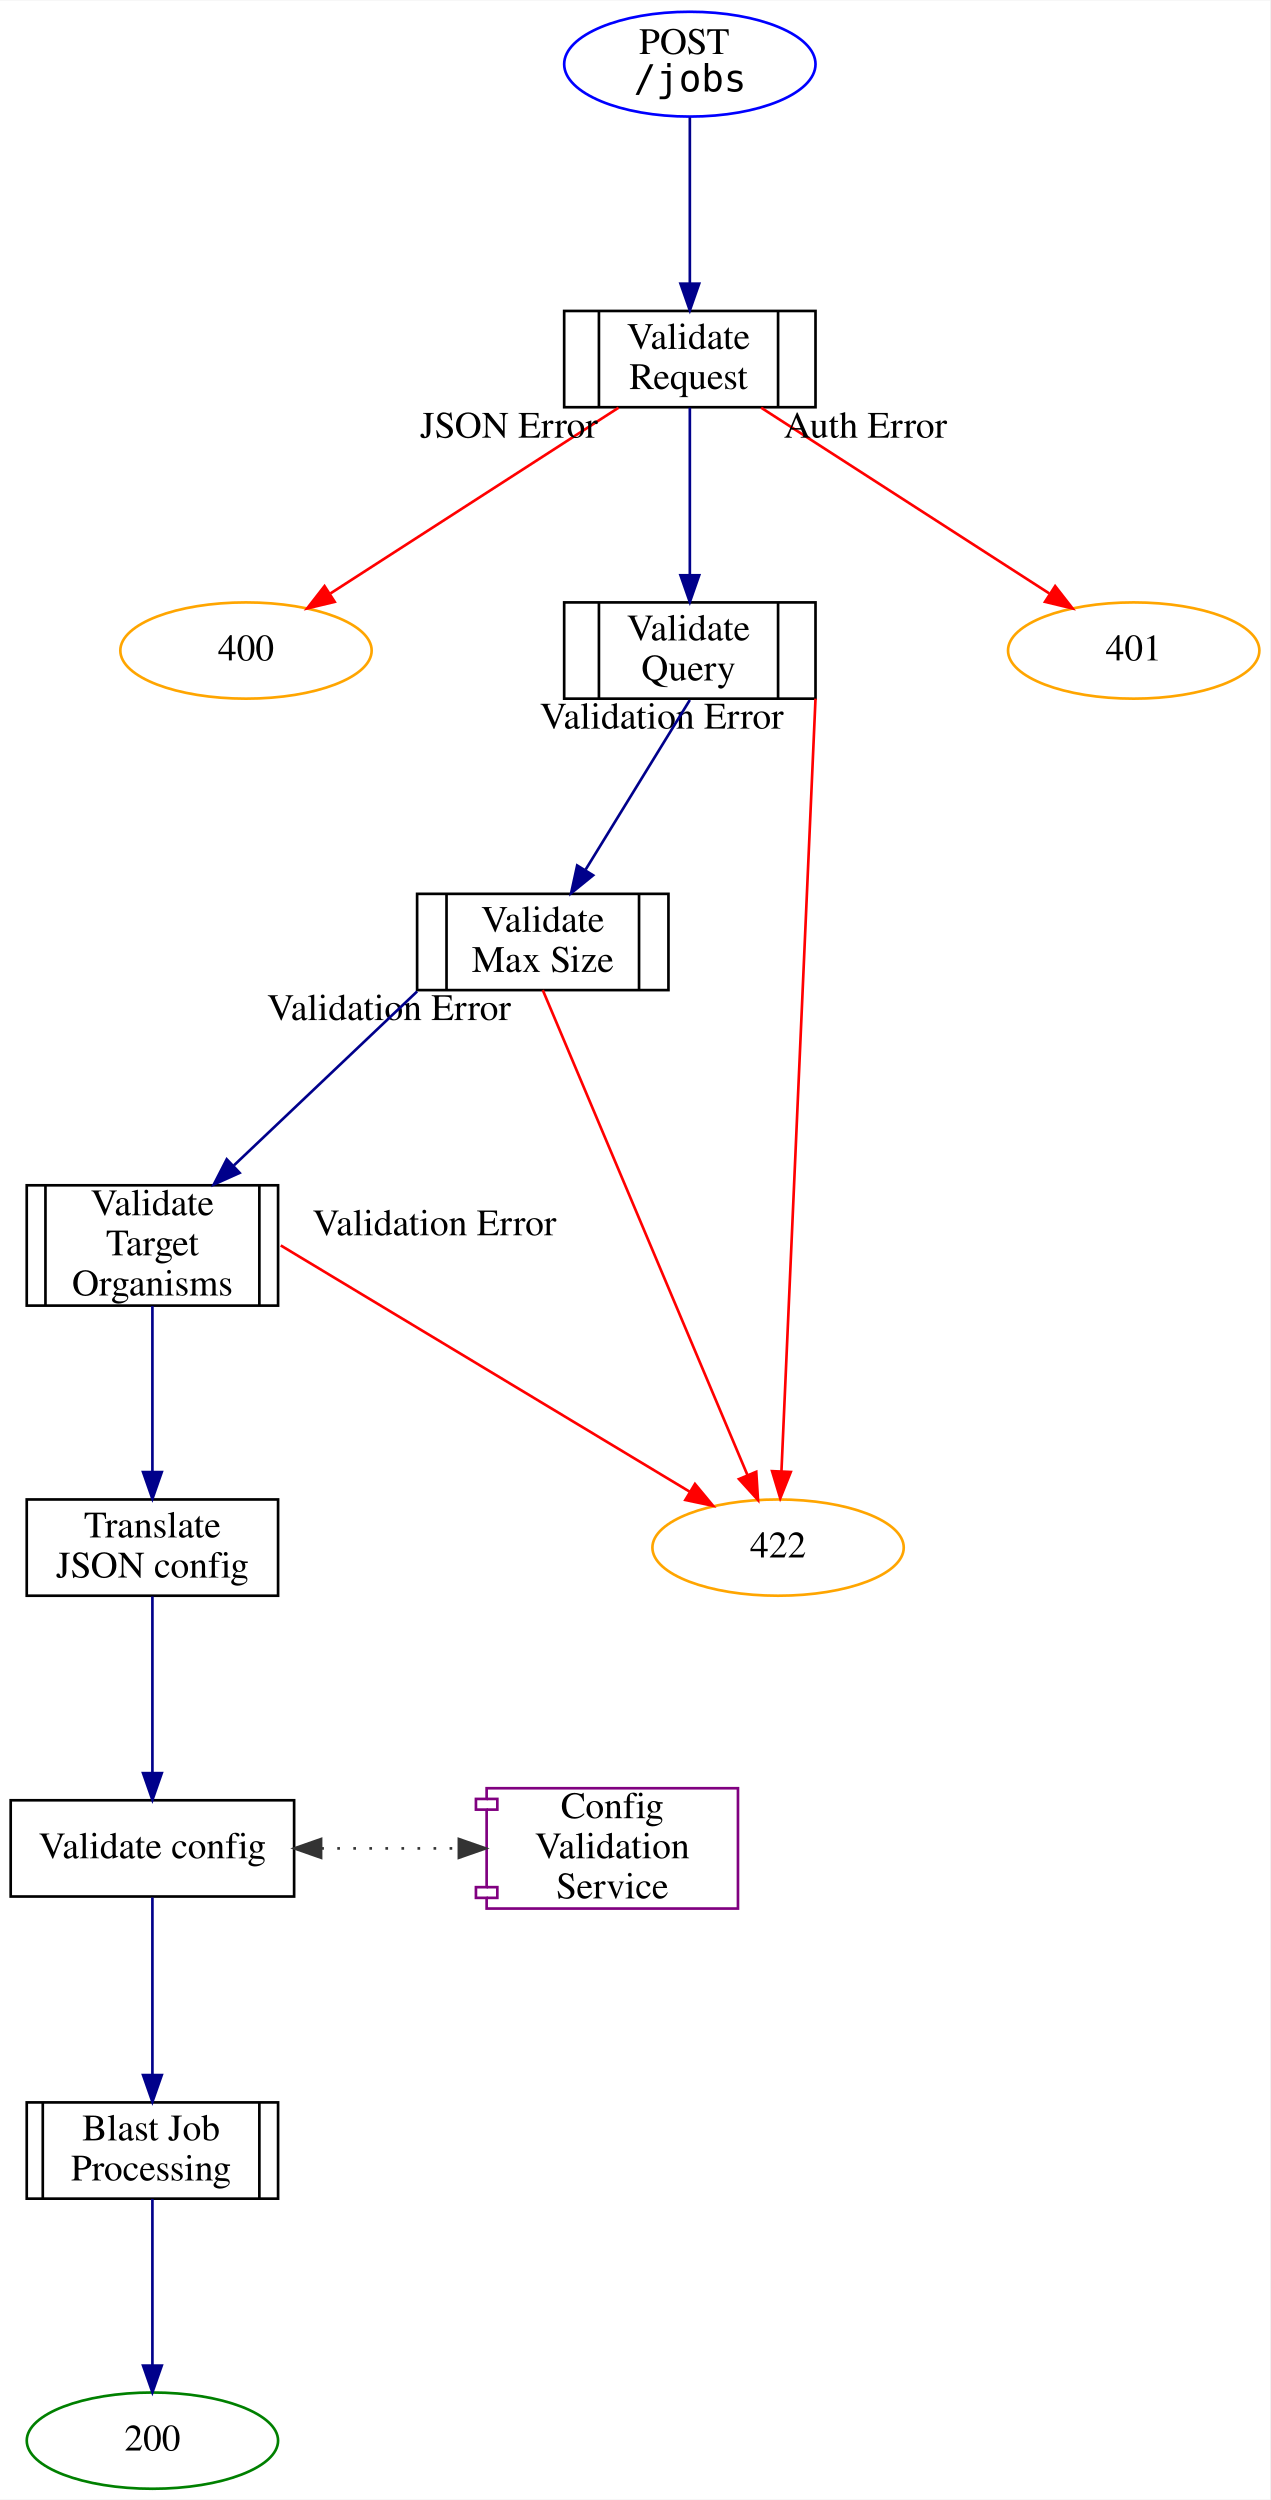
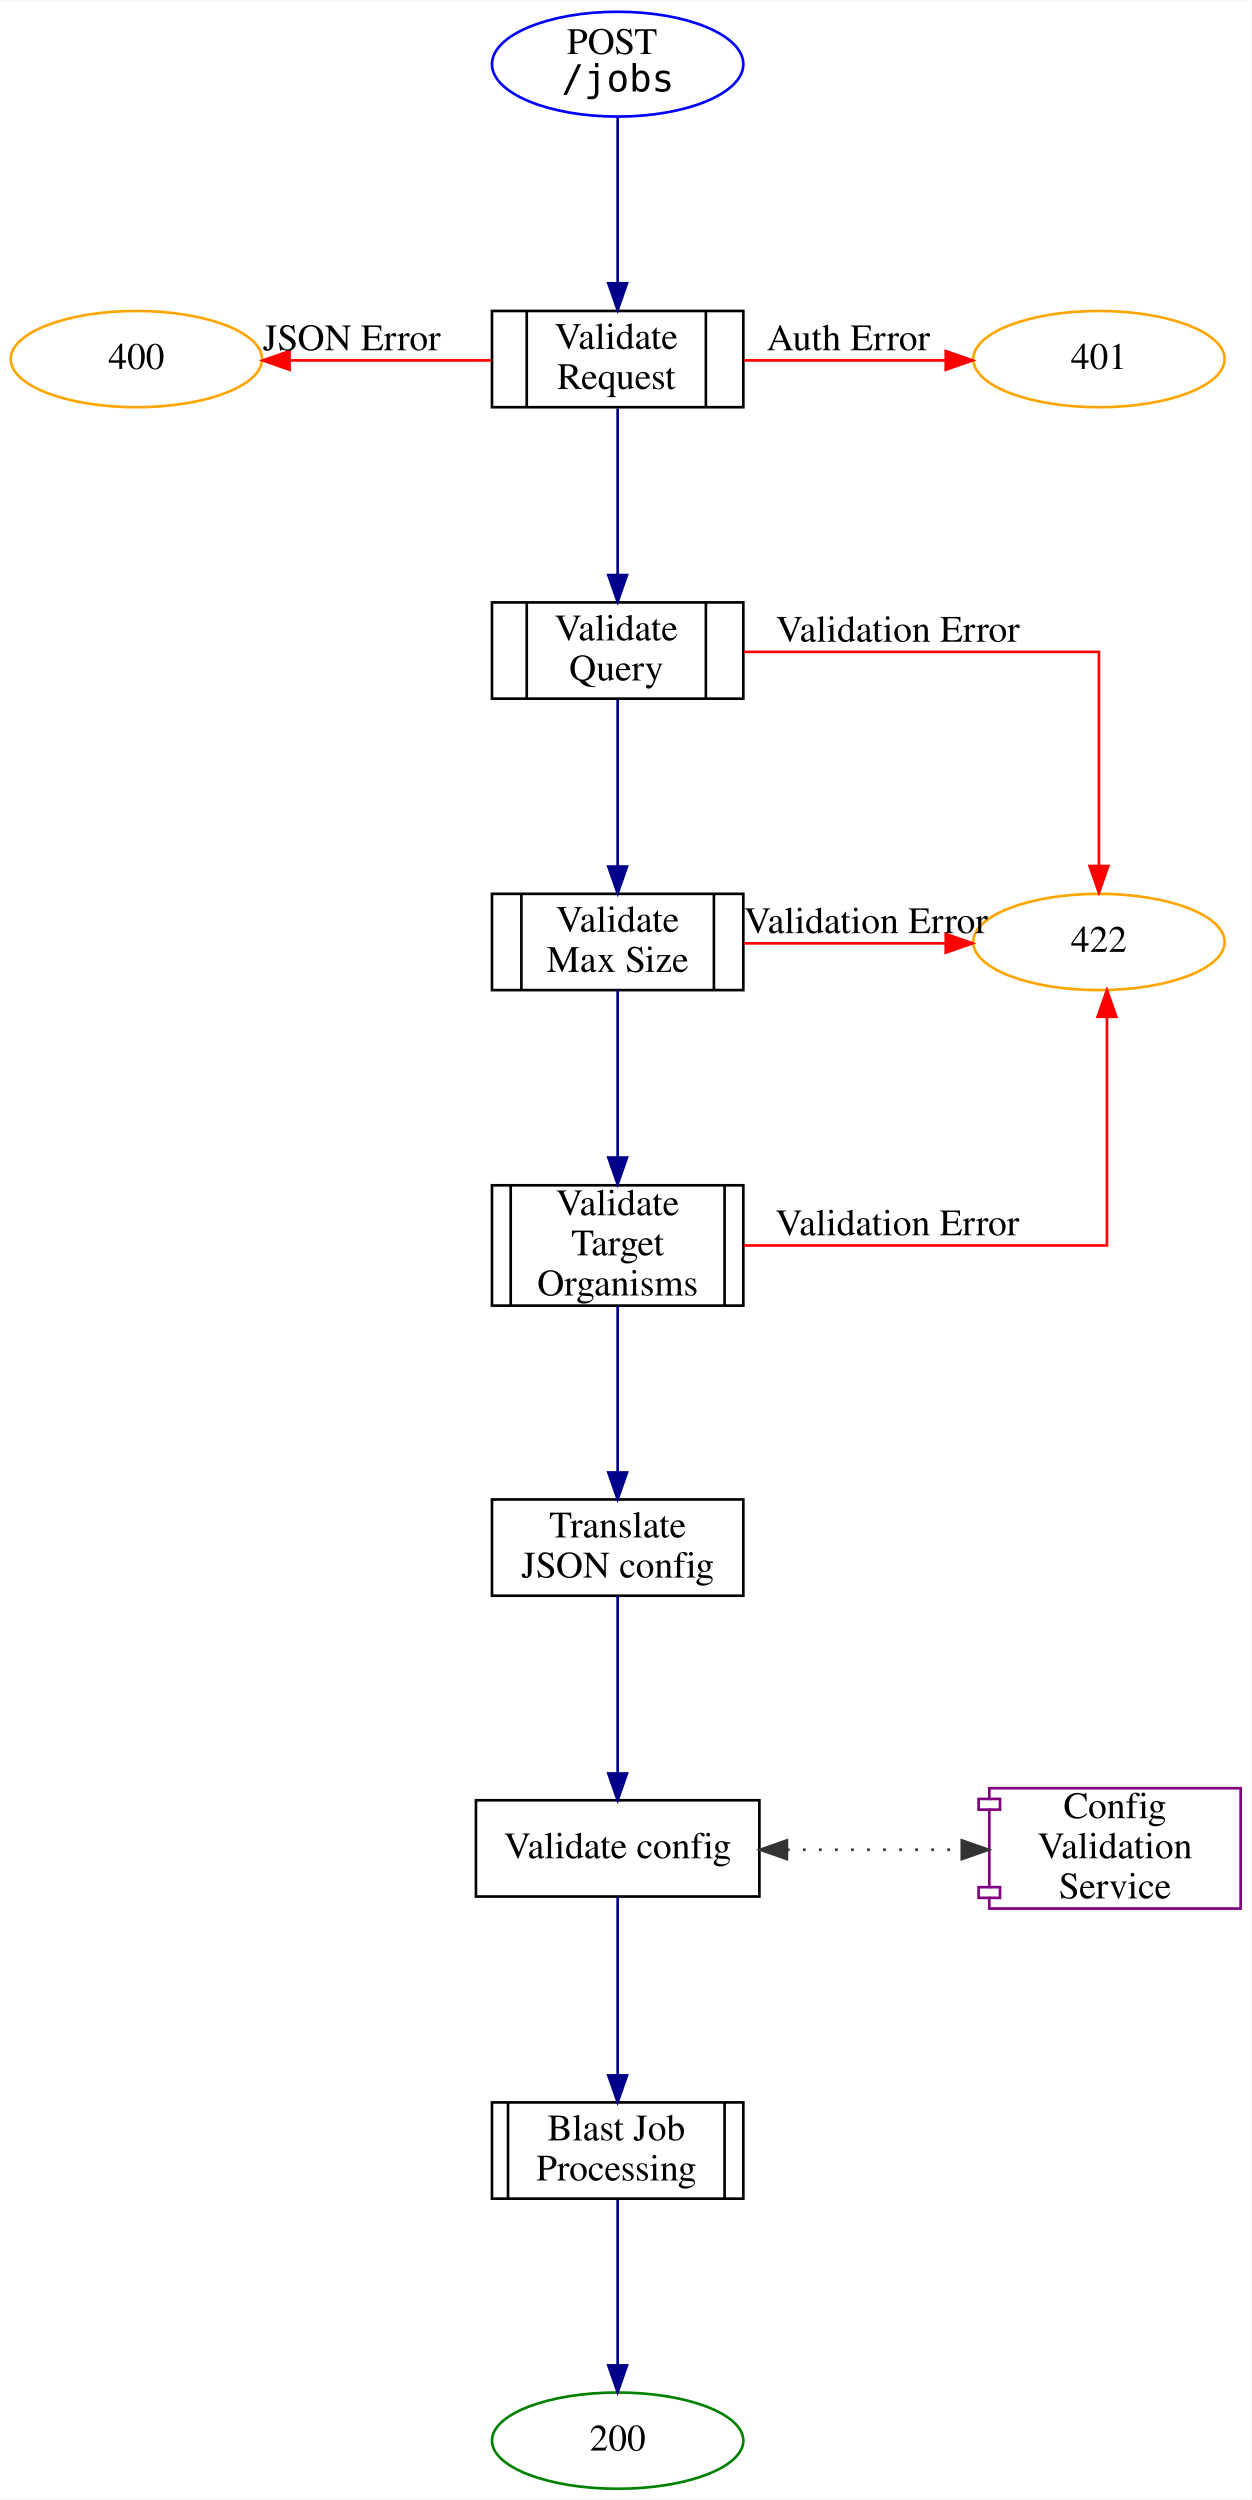
- <svg xmlns="http://www.w3.org/2000/svg" width="475pt" height="935pt" viewBox="0.00 0.00 475.00 934.60">
+ <svg xmlns="http://www.w3.org/2000/svg" width="468pt" height="935pt" viewBox="0.00 0.00 468.00 934.60">
  <g id="graph0" class="graph" transform="scale(1 1) rotate(0) translate(4 930.6)">
-     <polygon fill="white" stroke="transparent" points="-4,4 -4,-930.6 471,-930.6 471,4 -4,4" />
+     <polygon fill="white" stroke="transparent" points="-4,4 -4,-930.6 464,-930.6 464,4 -4,4" />
    <g id="node1" class="node">
-       <ellipse fill="none" stroke="blue" cx="254" cy="-906.8" rx="47" ry="19.6" />
-       <text text-anchor="start" x="235" y="-910.6" font-family="Times,serif" font-size="14.00">POST</text>
-       <text text-anchor="start" x="233" y="-896.6" font-family="monospace" font-size="14.00">/jobs</text>
+       <ellipse fill="none" stroke="blue" cx="227" cy="-906.8" rx="47" ry="19.6" />
+       <text text-anchor="start" x="208" y="-910.6" font-family="Times,serif" font-size="14.00">POST</text>
+       <text text-anchor="start" x="206" y="-896.6" font-family="monospace" font-size="14.00">/jobs</text>
    </g>
    <g id="node6" class="node">
-       <polygon fill="none" stroke="black" points="207,-778.5 207,-814.5 301,-814.5 301,-778.5 207,-778.5" />
-       <text text-anchor="middle" x="213.5" y="-792.8" font-family="Times,serif" font-size="14.00"> </text>
-       <polyline fill="none" stroke="black" points="220,-778.5 220,-814.5 " />
-       <text text-anchor="middle" x="253.5" y="-800.3" font-family="Times,serif" font-size="14.00">Validate</text>
-       <text text-anchor="middle" x="253.5" y="-785.3" font-family="Times,serif" font-size="14.00">Request</text>
-       <polyline fill="none" stroke="black" points="287,-778.5 287,-814.5 " />
-       <text text-anchor="middle" x="294" y="-792.8" font-family="Times,serif" font-size="14.00"> </text>
+       <polygon fill="none" stroke="black" points="180,-778.5 180,-814.5 274,-814.5 274,-778.5 180,-778.5" />
+       <text text-anchor="middle" x="186.5" y="-792.8" font-family="Times,serif" font-size="14.00"> </text>
+       <polyline fill="none" stroke="black" points="193,-778.5 193,-814.5 " />
+       <text text-anchor="middle" x="226.5" y="-800.3" font-family="Times,serif" font-size="14.00">Validate</text>
+       <text text-anchor="middle" x="226.5" y="-785.3" font-family="Times,serif" font-size="14.00">Request</text>
+       <polyline fill="none" stroke="black" points="260,-778.5 260,-814.5 " />
+       <text text-anchor="middle" x="267" y="-792.8" font-family="Times,serif" font-size="14.00"> </text>
    </g>
    <g id="edge1" class="edge">
-       <path fill="none" stroke="darkblue" d="M254,-886.93C254,-869.75 254,-844.18 254,-824.77" />
-       <polygon fill="darkblue" stroke="darkblue" points="257.5,-824.72 254,-814.72 250.5,-824.72 257.5,-824.72" />
+       <path fill="none" stroke="darkblue" d="M227,-886.82C227,-886.82 227,-824.86 227,-824.86" />
+       <polygon fill="darkblue" stroke="darkblue" points="230.5,-824.86 227,-814.86 223.5,-824.86 230.5,-824.86" />
    </g>
    <g id="node15" class="node">
</g>
    <g id="node2" class="node">
-       <ellipse fill="none" stroke="green" cx="53" cy="-18" rx="47" ry="18" />
-       <text text-anchor="middle" x="53" y="-14.3" font-family="Times,serif" font-size="14.00">200</text>
+       <ellipse fill="none" stroke="green" cx="227" cy="-18" rx="47" ry="18" />
+       <text text-anchor="middle" x="227" y="-14.3" font-family="Times,serif" font-size="14.00">200</text>
    </g>
    <g id="node3" class="node">
-       <ellipse fill="none" stroke="orange" cx="88" cy="-687.5" rx="47" ry="18" />
-       <text text-anchor="middle" x="88" y="-683.8" font-family="Times,serif" font-size="14.00">400</text>
+       <ellipse fill="none" stroke="orange" cx="47" cy="-796.5" rx="47" ry="18" />
+       <text text-anchor="middle" x="47" y="-792.8" font-family="Times,serif" font-size="14.00">400</text>
+     </g>
+     <g id="edge2" class="edge">
+       <path fill="none" stroke="red" d="M104.29,-796C104.29,-796 179.71,-796 179.71,-796" />
+       <polygon fill="red" stroke="red" points="104.29,-792.5 94.29,-796 104.29,-799.5 104.29,-792.5" />
+       <text text-anchor="start" x="94.29" y="-799.8" font-family="Times,serif" font-size="14.00">JSON Error</text>
    </g>
    <g id="node4" class="node">
-       <ellipse fill="none" stroke="orange" cx="420" cy="-687.5" rx="47" ry="18" />
-       <text text-anchor="middle" x="420" y="-683.8" font-family="Times,serif" font-size="14.00">401</text>
+       <ellipse fill="none" stroke="orange" cx="407" cy="-796.5" rx="47" ry="18" />
+       <text text-anchor="middle" x="407" y="-792.8" font-family="Times,serif" font-size="14.00">401</text>
    </g>
    <g id="node5" class="node">
-       <ellipse fill="none" stroke="orange" cx="287" cy="-352" rx="47" ry="18" />
-       <text text-anchor="middle" x="287" y="-348.3" font-family="Times,serif" font-size="14.00">422</text>
+       <ellipse fill="none" stroke="orange" cx="407" cy="-578.5" rx="47" ry="18" />
+       <text text-anchor="middle" x="407" y="-574.8" font-family="Times,serif" font-size="14.00">422</text>
+     </g>
+     <g id="edge3" class="edge">
+       <path fill="none" stroke="red" d="M274.29,-796C274.29,-796 349.71,-796 349.71,-796" />
+       <polygon fill="red" stroke="red" points="349.71,-799.5 359.71,-796 349.71,-792.5 349.71,-799.5" />
+       <text text-anchor="middle" x="313.29" y="-799.8" font-family="Times,serif" font-size="14.00">Auth Error</text>
+     </g>
+     <g id="node7" class="node">
+       <polygon fill="none" stroke="black" points="180,-669.5 180,-705.5 274,-705.5 274,-669.5 180,-669.5" />
+       <text text-anchor="middle" x="186.5" y="-683.8" font-family="Times,serif" font-size="14.00"> </text>
+       <polyline fill="none" stroke="black" points="193,-669.5 193,-705.5 " />
+       <text text-anchor="middle" x="226.5" y="-691.3" font-family="Times,serif" font-size="14.00">Validate</text>
+       <text text-anchor="middle" x="226.5" y="-676.3" font-family="Times,serif" font-size="14.00">Query</text>
+       <polyline fill="none" stroke="black" points="260,-669.5 260,-705.5 " />
+       <text text-anchor="middle" x="267" y="-683.8" font-family="Times,serif" font-size="14.00"> </text>
+     </g>
+     <g id="edge4" class="edge">
+       <path fill="none" stroke="darkblue" d="M227,-778.01C227,-778.01 227,-715.72 227,-715.72" />
+       <polygon fill="darkblue" stroke="darkblue" points="230.5,-715.72 227,-705.72 223.5,-715.72 230.5,-715.72" />
+     </g>
+     <g id="edge5" class="edge">
+       <path fill="none" stroke="red" d="M274.29,-687C327.62,-687 407,-687 407,-687 407,-687 407,-606.91 407,-606.91" />
+       <polygon fill="red" stroke="red" points="410.5,-606.91 407,-596.91 403.5,-606.91 410.5,-606.91" />
+       <text text-anchor="middle" x="331.79" y="-690.8" font-family="Times,serif" font-size="14.00">Validation Error</text>
    </g>
    <g id="node8" class="node">
-       <polygon fill="none" stroke="black" points="152,-560.5 152,-596.5 246,-596.5 246,-560.5 152,-560.5" />
-       <text text-anchor="middle" x="157.5" y="-574.8" font-family="Times,serif" font-size="14.00"> </text>
-       <polyline fill="none" stroke="black" points="163,-560.5 163,-596.5 " />
-       <text text-anchor="middle" x="199" y="-582.3" font-family="Times,serif" font-size="14.00">Validate</text>
-       <text text-anchor="middle" x="199" y="-567.3" font-family="Times,serif" font-size="14.00">Max Size</text>
-       <polyline fill="none" stroke="black" points="235,-560.5 235,-596.5 " />
-       <text text-anchor="middle" x="240.5" y="-574.8" font-family="Times,serif" font-size="14.00"> </text>
-     </g>
-     <g id="edge2" class="edge">
-       <path fill="none" stroke="red" d="M227.33,-778.31C197.97,-759.38 150.8,-728.98 119.6,-708.87" />
-       <polygon fill="red" stroke="red" points="121.17,-705.71 110.86,-703.24 117.37,-711.6 121.17,-705.71" />
-       <text text-anchor="middle" x="186.33" y="-767.11" font-family="Times,serif" font-size="14.00">JSON Error</text>
-     </g>
-     <g id="edge3" class="edge">
-       <path fill="none" stroke="red" d="M280.67,-778.31C310.03,-759.38 357.2,-728.98 388.4,-708.87" />
-       <polygon fill="red" stroke="red" points="390.63,-711.6 397.14,-703.24 386.83,-705.71 390.63,-711.6" />
-       <text text-anchor="middle" x="319.67" y="-767.11" font-family="Times,serif" font-size="14.00">Auth Error</text>
-     </g>
-     <g id="node7" class="node">
-       <polygon fill="none" stroke="black" points="207,-669.5 207,-705.5 301,-705.5 301,-669.5 207,-669.5" />
-       <text text-anchor="middle" x="213.5" y="-683.8" font-family="Times,serif" font-size="14.00"> </text>
-       <polyline fill="none" stroke="black" points="220,-669.5 220,-705.5 " />
-       <text text-anchor="middle" x="253.5" y="-691.3" font-family="Times,serif" font-size="14.00">Validate</text>
-       <text text-anchor="middle" x="253.5" y="-676.3" font-family="Times,serif" font-size="14.00">Query</text>
-       <polyline fill="none" stroke="black" points="287,-669.5 287,-705.5 " />
-       <text text-anchor="middle" x="294" y="-683.8" font-family="Times,serif" font-size="14.00"> </text>
-     </g>
-     <g id="edge4" class="edge">
-       <path fill="none" stroke="darkblue" d="M254,-778.31C254,-761.46 254,-735.52 254,-715.84" />
-       <polygon fill="darkblue" stroke="darkblue" points="257.5,-715.65 254,-705.65 250.5,-715.65 257.5,-715.65" />
-     </g>
-     <g id="edge5" class="edge">
-       <path fill="none" stroke="red" d="M301,-669.5C301,-669.5 291.7,-458.52 288.26,-380.53" />
-       <polygon fill="red" stroke="red" points="291.75,-380.28 287.81,-370.44 284.76,-380.59 291.75,-380.28" />
-       <text text-anchor="middle" x="243.5" y="-658.3" font-family="Times,serif" font-size="14.00">Validation Error</text>
+       <polygon fill="none" stroke="black" points="180,-560.5 180,-596.5 274,-596.5 274,-560.5 180,-560.5" />
+       <text text-anchor="middle" x="185.5" y="-574.8" font-family="Times,serif" font-size="14.00"> </text>
+       <polyline fill="none" stroke="black" points="191,-560.5 191,-596.5 " />
+       <text text-anchor="middle" x="227" y="-582.3" font-family="Times,serif" font-size="14.00">Validate</text>
+       <text text-anchor="middle" x="227" y="-567.3" font-family="Times,serif" font-size="14.00">Max Size</text>
+       <polyline fill="none" stroke="black" points="263,-560.5 263,-596.5 " />
+       <text text-anchor="middle" x="268.5" y="-574.8" font-family="Times,serif" font-size="14.00"> </text>
    </g>
    <g id="edge6" class="edge">
-       <path fill="none" stroke="darkblue" d="M254,-669C254,-669 231.26,-632 215.03,-605.58" />
-       <polygon fill="darkblue" stroke="darkblue" points="217.82,-603.44 209.6,-596.76 211.86,-607.11 217.82,-603.44" />
+       <path fill="none" stroke="darkblue" d="M227,-669.01C227,-669.01 227,-606.72 227,-606.72" />
+       <polygon fill="darkblue" stroke="darkblue" points="230.5,-606.72 227,-596.72 223.5,-606.72 230.5,-606.72" />
    </g>
    <g id="edge7" class="edge">
-       <path fill="none" stroke="red" d="M199,-560.5C199,-560.5 251.7,-435.64 275.53,-379.17" />
-       <polygon fill="red" stroke="red" points="278.83,-380.35 279.5,-369.78 272.38,-377.63 278.83,-380.35" />
-       <text text-anchor="middle" x="141.5" y="-549.3" font-family="Times,serif" font-size="14.00">Validation Error</text>
+       <path fill="none" stroke="red" d="M274.29,-578C274.29,-578 349.71,-578 349.71,-578" />
+       <polygon fill="red" stroke="red" points="349.71,-581.5 359.71,-578 349.71,-574.5 349.71,-581.5" />
+       <text text-anchor="start" x="274.29" y="-581.8" font-family="Times,serif" font-size="14.00">Validation Error</text>
    </g>
    <g id="node9" class="node">
-       <polygon fill="none" stroke="black" points="6,-442.5 6,-487.5 100,-487.5 100,-442.5 6,-442.5" />
-       <text text-anchor="middle" x="9.5" y="-461.3" font-family="Times,serif" font-size="14.00"> </text>
-       <polyline fill="none" stroke="black" points="13,-442.5 13,-487.5 " />
-       <text text-anchor="middle" x="53" y="-476.3" font-family="Times,serif" font-size="14.00">Validate</text>
-       <text text-anchor="middle" x="53" y="-461.3" font-family="Times,serif" font-size="14.00">Target</text>
-       <text text-anchor="middle" x="53" y="-446.3" font-family="Times,serif" font-size="14.00">Organisms</text>
-       <polyline fill="none" stroke="black" points="93,-442.5 93,-487.5 " />
-       <text text-anchor="middle" x="96.5" y="-461.3" font-family="Times,serif" font-size="14.00"> </text>
+       <polygon fill="none" stroke="black" points="180,-442.5 180,-487.5 274,-487.5 274,-442.5 180,-442.5" />
+       <text text-anchor="middle" x="183.5" y="-461.3" font-family="Times,serif" font-size="14.00"> </text>
+       <polyline fill="none" stroke="black" points="187,-442.5 187,-487.5 " />
+       <text text-anchor="middle" x="227" y="-476.3" font-family="Times,serif" font-size="14.00">Validate</text>
+       <text text-anchor="middle" x="227" y="-461.3" font-family="Times,serif" font-size="14.00">Target</text>
+       <text text-anchor="middle" x="227" y="-446.3" font-family="Times,serif" font-size="14.00">Organisms</text>
+       <polyline fill="none" stroke="black" points="267,-442.5 267,-487.5 " />
+       <text text-anchor="middle" x="270.5" y="-461.3" font-family="Times,serif" font-size="14.00"> </text>
    </g>
    <g id="edge8" class="edge">
-       <path fill="none" stroke="darkblue" d="M152,-560C152,-560 112.57,-522.56 83.48,-494.94" />
-       <polygon fill="darkblue" stroke="darkblue" points="85.62,-492.15 75.96,-487.8 80.8,-497.23 85.62,-492.15" />
+       <path fill="none" stroke="darkblue" d="M227,-560.26C227,-560.26 227,-497.89 227,-497.89" />
+       <polygon fill="darkblue" stroke="darkblue" points="230.5,-497.89 227,-487.89 223.5,-497.89 230.5,-497.89" />
    </g>
    <g id="edge9" class="edge">
-       <path fill="none" stroke="red" d="M101,-465C101,-465 200.43,-405.13 253.89,-372.93" />
-       <polygon fill="red" stroke="red" points="255.92,-375.8 262.68,-367.64 252.31,-369.8 255.92,-375.8" />
-       <text text-anchor="middle" x="158.5" y="-468.8" font-family="Times,serif" font-size="14.00">Validation Error</text>
+       <path fill="none" stroke="red" d="M274.13,-465C328.35,-465 410,-465 410,-465 410,-465 410,-550.52 410,-550.52" />
+       <polygon fill="red" stroke="red" points="406.5,-550.52 410,-560.52 413.5,-550.52 406.5,-550.52" />
+       <text text-anchor="middle" x="331.63" y="-468.8" font-family="Times,serif" font-size="14.00">Validation Error</text>
    </g>
    <g id="node11" class="node">
-       <polygon fill="none" stroke="black" points="100,-370 6,-370 6,-334 100,-334 100,-370" />
-       <text text-anchor="middle" x="53" y="-355.8" font-family="Times,serif" font-size="14.00">Translate</text>
-       <text text-anchor="middle" x="53" y="-340.8" font-family="Times,serif" font-size="14.00">JSON config</text>
+       <polygon fill="none" stroke="black" points="274,-370 180,-370 180,-334 274,-334 274,-370" />
+       <text text-anchor="middle" x="227" y="-355.8" font-family="Times,serif" font-size="14.00">Translate</text>
+       <text text-anchor="middle" x="227" y="-340.8" font-family="Times,serif" font-size="14.00">JSON config</text>
    </g>
    <g id="edge10" class="edge">
-       <path fill="none" stroke="darkblue" d="M53,-442.33C53,-424.64 53,-399.52 53,-380.42" />
-       <polygon fill="darkblue" stroke="darkblue" points="56.5,-380.24 53,-370.24 49.5,-380.24 56.5,-380.24" />
+       <path fill="none" stroke="darkblue" d="M227,-442.4C227,-442.4 227,-380.09 227,-380.09" />
+       <polygon fill="darkblue" stroke="darkblue" points="230.5,-380.09 227,-370.09 223.5,-380.09 230.5,-380.09" />
    </g>
    <g id="node10" class="node">
-       <polygon fill="none" stroke="black" points="6,-108.5 6,-144.5 100,-144.5 100,-108.5 6,-108.5" />
-       <text text-anchor="middle" x="9" y="-122.8" font-family="Times,serif" font-size="14.00"> </text>
-       <polyline fill="none" stroke="black" points="12,-108.5 12,-144.5 " />
-       <text text-anchor="middle" x="52.5" y="-130.3" font-family="Times,serif" font-size="14.00">Blast Job</text>
-       <text text-anchor="middle" x="52.5" y="-115.3" font-family="Times,serif" font-size="14.00">Processing</text>
-       <polyline fill="none" stroke="black" points="93,-108.5 93,-144.5 " />
-       <text text-anchor="middle" x="96.5" y="-122.8" font-family="Times,serif" font-size="14.00"> </text>
+       <polygon fill="none" stroke="black" points="180,-108.5 180,-144.5 274,-144.5 274,-108.5 180,-108.5" />
+       <text text-anchor="middle" x="183" y="-122.8" font-family="Times,serif" font-size="14.00"> </text>
+       <polyline fill="none" stroke="black" points="186,-108.5 186,-144.5 " />
+       <text text-anchor="middle" x="226.5" y="-130.3" font-family="Times,serif" font-size="14.00">Blast Job</text>
+       <text text-anchor="middle" x="226.5" y="-115.3" font-family="Times,serif" font-size="14.00">Processing</text>
+       <polyline fill="none" stroke="black" points="267,-108.5 267,-144.5 " />
+       <text text-anchor="middle" x="270.5" y="-122.8" font-family="Times,serif" font-size="14.00"> </text>
    </g>
    <g id="edge14" class="edge">
-       <path fill="none" stroke="darkblue" d="M53,-108.39C53,-91.62 53,-65.8 53,-46.21" />
-       <polygon fill="darkblue" stroke="darkblue" points="56.5,-46.07 53,-36.07 49.5,-46.07 56.5,-46.07" />
+       <path fill="none" stroke="darkblue" d="M227,-108.09C227,-108.09 227,-46.13 227,-46.13" />
+       <polygon fill="darkblue" stroke="darkblue" points="230.5,-46.13 227,-36.13 223.5,-46.13 230.5,-46.13" />
    </g>
    <g id="node13" class="node">
-       <polygon fill="none" stroke="black" points="106,-257.5 0,-257.5 0,-221.5 106,-221.5 106,-257.5" />
-       <text text-anchor="middle" x="53" y="-235.8" font-family="Times,serif" font-size="14.00">Validate config</text>
+       <polygon fill="none" stroke="black" points="280,-257.5 174,-257.5 174,-221.5 280,-221.5 280,-257.5" />
+       <text text-anchor="middle" x="227" y="-235.8" font-family="Times,serif" font-size="14.00">Validate config</text>
    </g>
    <g id="edge11" class="edge">
-       <path fill="none" stroke="darkblue" d="M53,-333.73C53,-316.06 53,-288.32 53,-267.69" />
-       <polygon fill="darkblue" stroke="darkblue" points="56.5,-267.64 53,-257.64 49.5,-267.64 56.5,-267.64" />
+       <path fill="none" stroke="darkblue" d="M227,-333.92C227,-333.92 227,-267.53 227,-267.53" />
+       <polygon fill="darkblue" stroke="darkblue" points="230.5,-267.53 227,-257.53 223.5,-267.53 230.5,-267.53" />
    </g>
    <g id="node12" class="node">
-       <polygon fill="none" stroke="purple" points="272,-262 178,-262 178,-258 174,-258 174,-254 178,-254 178,-225 174,-225 174,-221 178,-221 178,-217 272,-217 272,-262" />
-       <polyline fill="none" stroke="purple" points="178,-258 182,-258 182,-254 178,-254 " />
-       <polyline fill="none" stroke="purple" points="178,-225 182,-225 182,-221 178,-221 " />
-       <text text-anchor="middle" x="225" y="-250.8" font-family="Times,serif" font-size="14.00">Config</text>
-       <text text-anchor="middle" x="225" y="-235.8" font-family="Times,serif" font-size="14.00">Validation</text>
-       <text text-anchor="middle" x="225" y="-220.8" font-family="Times,serif" font-size="14.00">Service</text>
+       <polygon fill="none" stroke="purple" points="460,-262 366,-262 366,-258 362,-258 362,-254 366,-254 366,-225 362,-225 362,-221 366,-221 366,-217 460,-217 460,-262" />
+       <polyline fill="none" stroke="purple" points="366,-258 370,-258 370,-254 366,-254 " />
+       <polyline fill="none" stroke="purple" points="366,-225 370,-225 370,-221 366,-221 " />
+       <text text-anchor="middle" x="413" y="-250.8" font-family="Times,serif" font-size="14.00">Config</text>
+       <text text-anchor="middle" x="413" y="-235.8" font-family="Times,serif" font-size="14.00">Validation</text>
+       <text text-anchor="middle" x="413" y="-220.8" font-family="Times,serif" font-size="14.00">Service</text>
    </g>
    <g id="edge13" class="edge">
-       <path fill="none" stroke="darkblue" d="M53,-221.16C53,-203.4 53,-175.54 53,-154.82" />
-       <polygon fill="darkblue" stroke="darkblue" points="56.5,-154.72 53,-144.72 49.5,-154.72 56.5,-154.72" />
+       <path fill="none" stroke="darkblue" d="M227,-221.34C227,-221.34 227,-154.61 227,-154.61" />
+       <polygon fill="darkblue" stroke="darkblue" points="230.5,-154.61 227,-144.61 223.5,-154.61 230.5,-154.61" />
    </g>
    <g id="edge12" class="edge">
-       <path fill="none" stroke="#333333" stroke-dasharray="1,5" d="M116.14,-239.5C133.27,-239.5 150.4,-239.5 167.53,-239.5" />
-       <polygon fill="#333333" stroke="#333333" points="116.08,-236 106.08,-239.5 116.08,-243 116.08,-236" />
-       <polygon fill="#333333" stroke="#333333" points="167.62,-243 177.62,-239.5 167.62,-236 167.62,-243" />
+       <path fill="none" stroke="#333333" stroke-dasharray="1,5" d="M290.3,-239C290.3,-239 355.71,-239 355.71,-239" />
+       <polygon fill="#333333" stroke="#333333" points="355.71,-242.5 365.71,-239 355.71,-235.5 355.71,-242.5" />
+       <polygon fill="#333333" stroke="#333333" points="290.3,-235.5 280.3,-239 290.3,-242.5 290.3,-235.5" />
    </g>
    <g id="node14" class="node">
</g>
  </g>
</svg>
